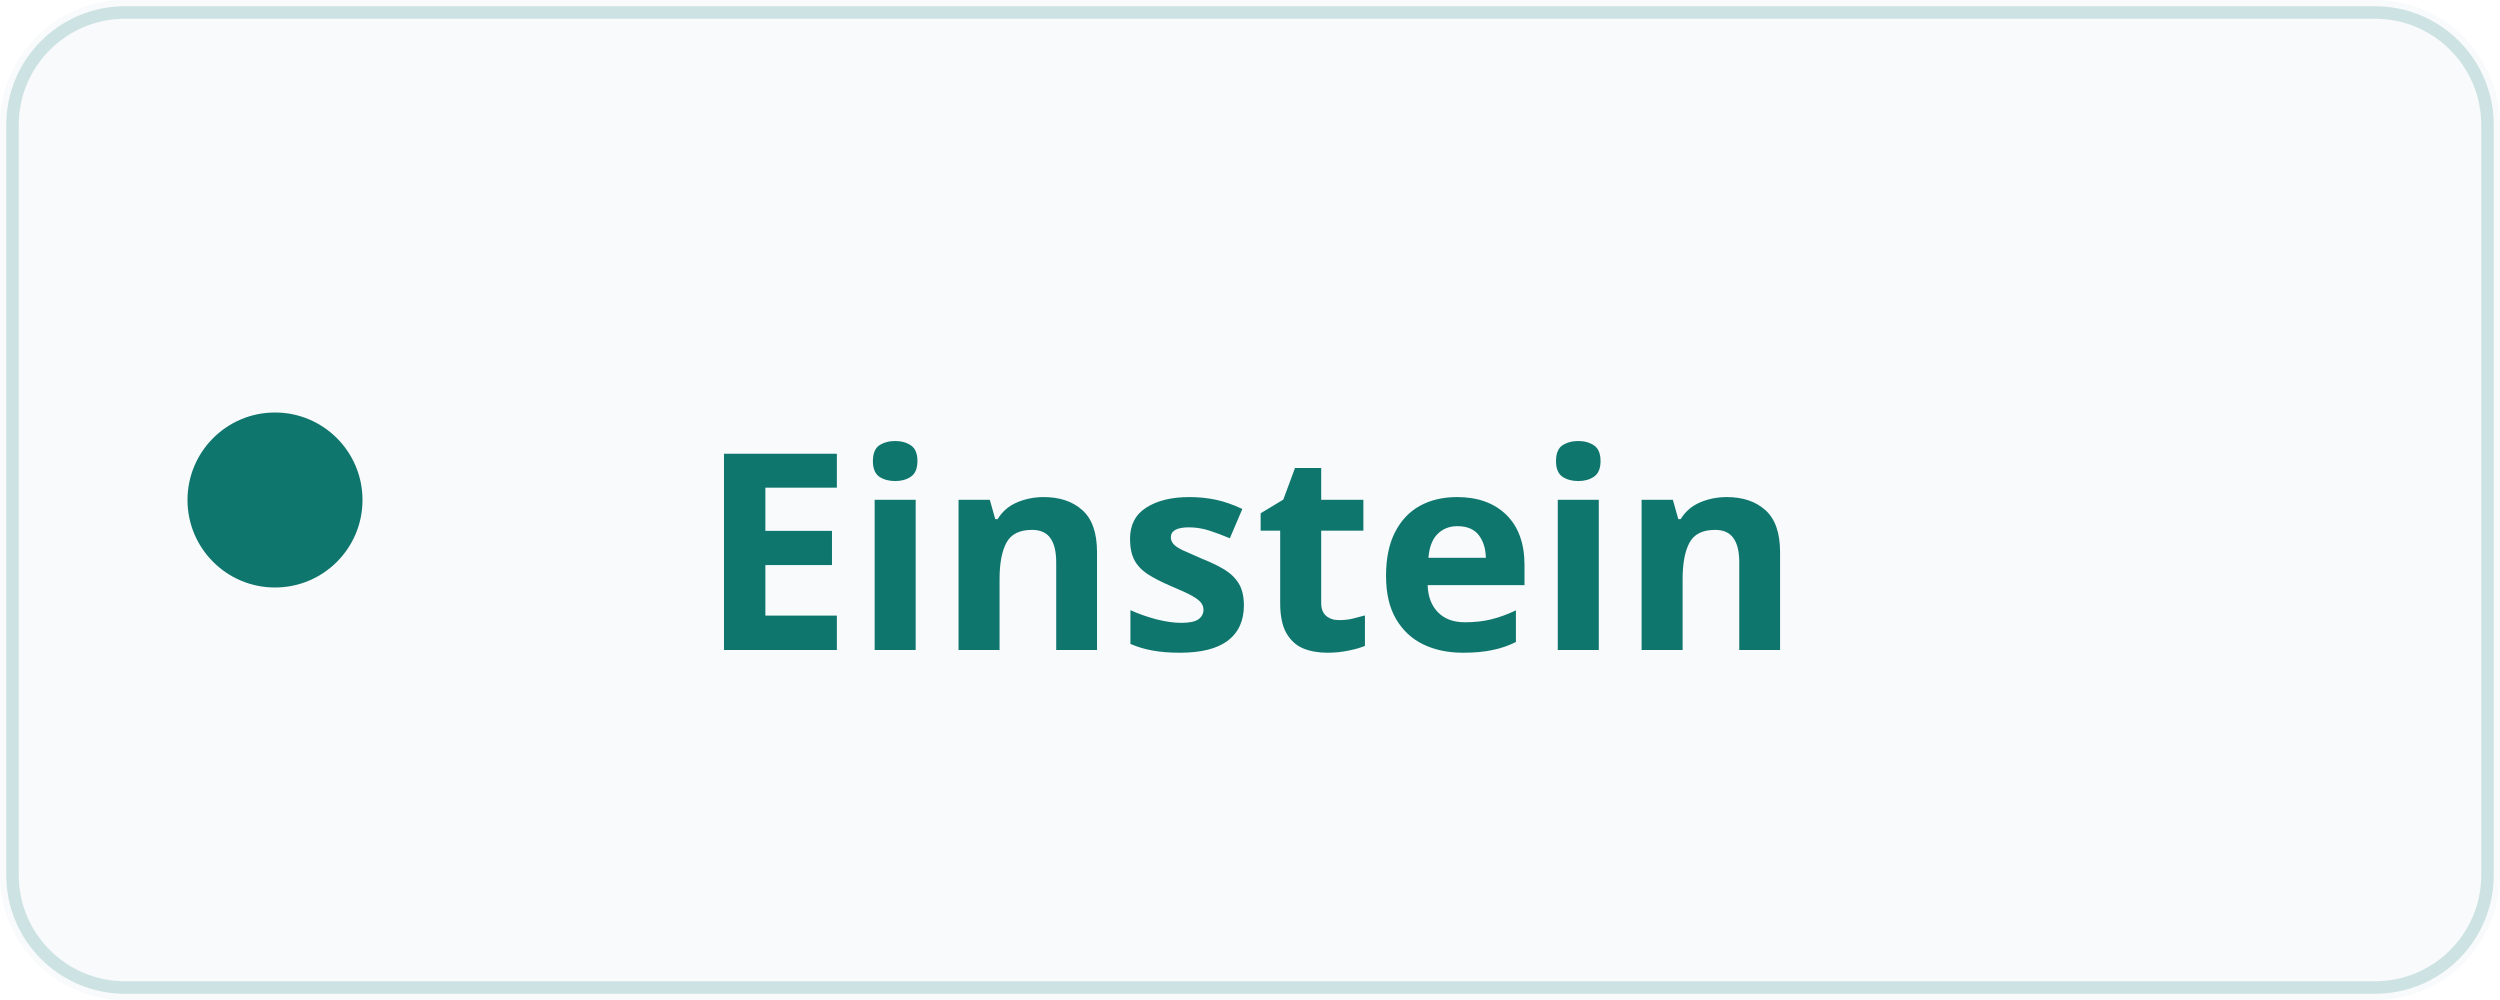
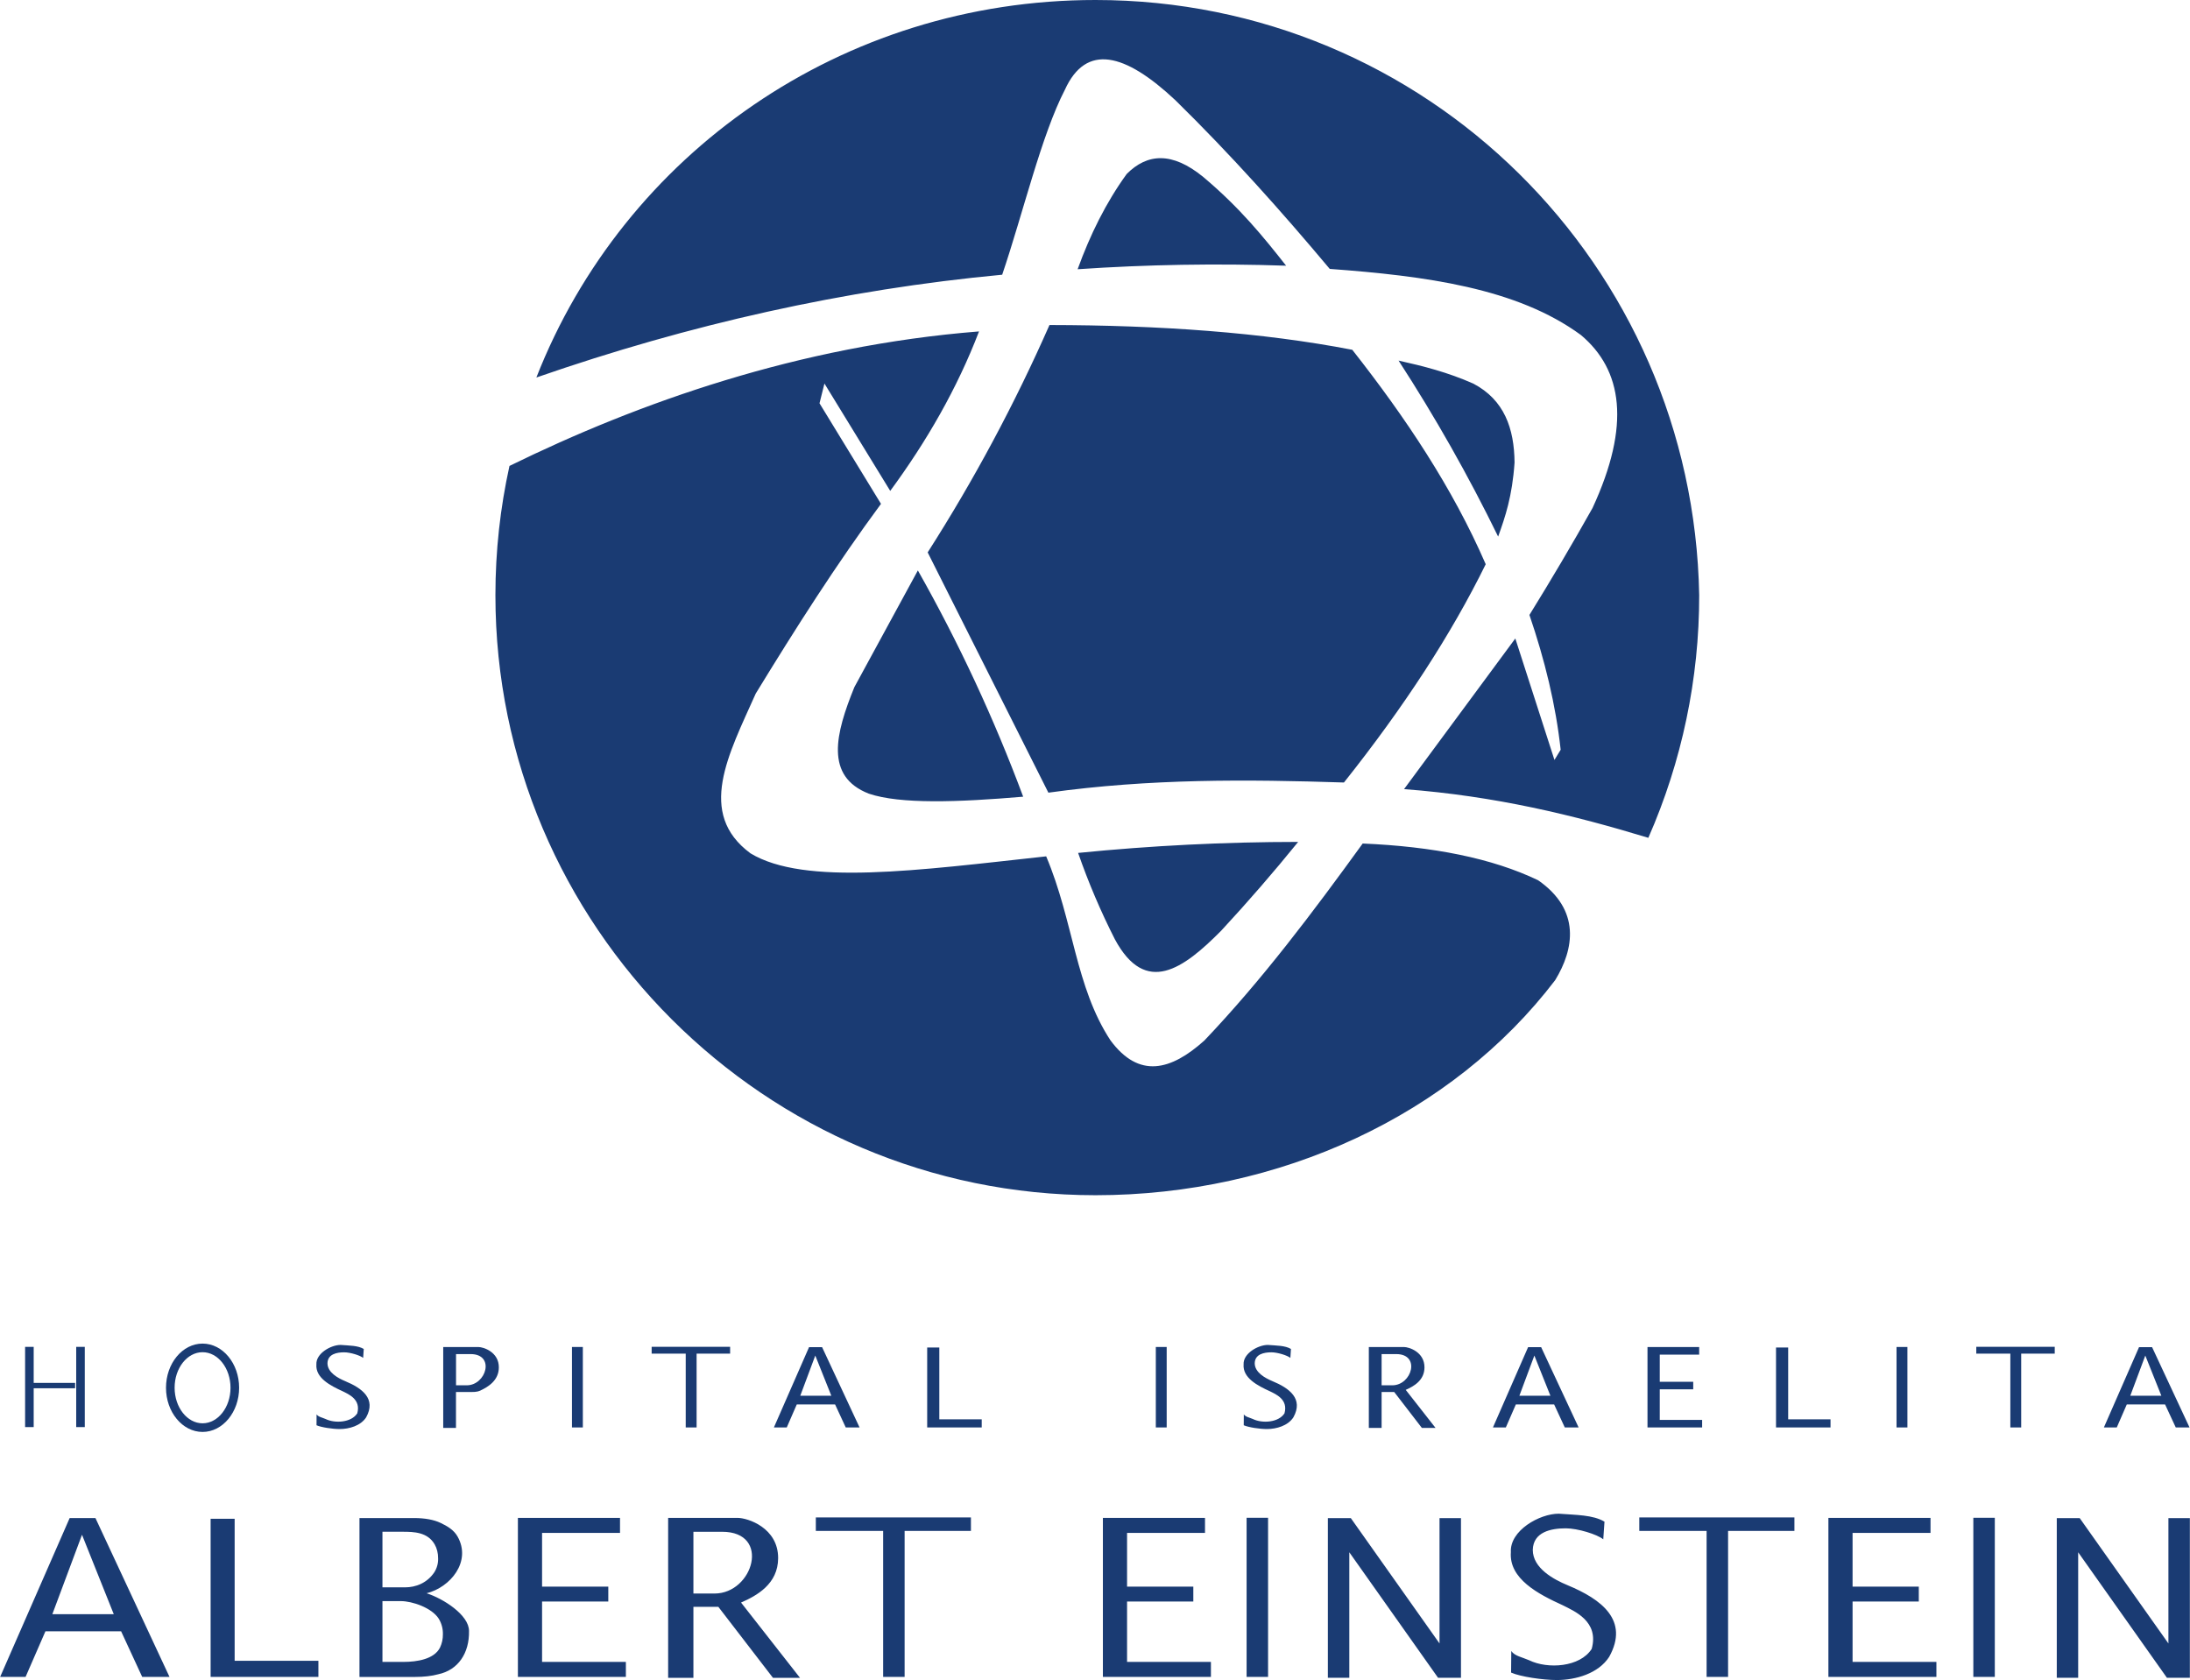
- <svg xmlns="http://www.w3.org/2000/svg" viewBox="0 0 200 80" role="img" aria-label="Einstein">
-   <rect width="200" height="80" rx="10" fill="#F8FAFC" />
-   <rect x="1" y="1" width="198" height="78" rx="9" fill="none" stroke="#0F766E" stroke-opacity="0.18" />
-   <circle cx="22" cy="40" r="7" fill="#0F766E" />
-   <text x="100" y="52" text-anchor="middle" font-family="Manrope, system-ui, sans-serif" font-size="22" font-weight="800" fill="#0F766E">Einstein</text>
+ <svg xmlns="http://www.w3.org/2000/svg" width="2500" height="1918" viewBox="0 0 80.347 61.65">
+   <g fill-rule="evenodd" clip-rule="evenodd" fill="#1a3b73">
+     <path d="M19.676 13.853c5.611-1.95 11.306-3.229 17.092-3.772.768-2.264 1.44-5.126 2.304-6.794.775-1.698 2.193-1.353 4.051.391 2.031 1.992 3.888 4.071 5.664 6.19 3.505.258 6.865.699 9.219 2.428 1.516 1.279 1.84 3.283.423 6.347a107.724 107.724 0 0 1-2.315 3.923c.562 1.649.967 3.298 1.146 4.947l-.228.374-1.436-4.457-4.082 5.528c3.366.255 6.233.958 8.963 1.787a22.073 22.073 0 0 0 1.866-8.904C62.122 9.713 52.319 0 40.192 0c-9.313 0-17.306 5.654-20.516 13.853zm37.382 22.116c-3.776 4.953-10.107 7.891-16.866 7.891-12.127 0-22.019-9.891-22.019-22.019 0-1.627.178-3.214.516-4.743 4.73-2.319 10.615-4.412 17.229-4.936-.807 2.106-1.925 4.039-3.258 5.852l-2.414-3.94-.181.725 2.256 3.691c-1.636 2.216-3.135 4.57-4.596 6.961-.997 2.235-2.18 4.393-.193 5.863 1.985 1.201 6.137.625 10.85.111 1.006 2.383 1.068 4.787 2.359 6.752 1.049 1.42 2.22 1.107 3.446.006 2.119-2.225 3.982-4.707 5.809-7.229 2.57.109 4.743.535 6.436 1.348 1.573 1.091 1.321 2.532.626 3.667zM39.536 9.88a75.026 75.026 0 0 1 7.65-.13c-.832-1.055-1.681-2.112-3.038-3.254-1.144-.937-2.056-.869-2.81-.113-.762 1.05-1.343 2.23-1.802 3.497zm11.776 3.352c.898.2 1.803.428 2.745.846 1.137.599 1.499 1.646 1.511 2.896-.086 1.25-.342 1.992-.602 2.717a61.094 61.094 0 0 0-3.654-6.459zM37.538 29.236c-2.393.204-4.513.278-5.662-.111-1.626-.633-1.225-2.204-.533-3.907l2.331-4.285a57.924 57.924 0 0 1 3.864 8.303zm2.016 2.063a81.633 81.633 0 0 1 8.074-.404 64.701 64.701 0 0 1-2.826 3.26c-1.384 1.396-2.768 2.41-3.898.316a25.412 25.412 0 0 1-1.35-3.172zm-1.051-19.372c4.05.006 7.8.27 11.111.909 1.955 2.485 3.68 5.068 4.896 7.869-1.26 2.564-2.994 5.234-5.202 8.01-3.535-.114-7.098-.148-10.845.373l-4.429-8.817a61.561 61.561 0 0 0 4.469-8.344zM55.448 60.586c.123.184.395.225.652.338.689.336 1.868.256 2.298-.414.282-1.012-.636-1.387-1.064-1.604-.892-.406-1.977-.969-1.901-1.949-.045-.789 1.049-1.41 1.756-1.41.626.049 1.256.039 1.679.293l-.045.648c-.224-.184-.94-.404-1.376-.404-.542 0-1.193.133-1.21.791 0 .674.772 1.088 1.273 1.295 1.245.516 2.276 1.287 1.53 2.631-.394.611-1.226.85-1.92.85-.515 0-1.333-.121-1.679-.273l.007-.792zM45.634 51.902c.062.092.199.113.33.17.349.17.944.131 1.162-.207.144-.514-.321-.703-.538-.812-.451-.205-1-.49-.962-.984-.022-.4.53-.715.889-.715.316.025.635.02.849.148l-.022.328c-.113-.094-.476-.205-.696-.205-.274 0-.604.068-.612.4 0 .342.391.549.645.656.63.26 1.151.65.774 1.33-.2.309-.62.43-.972.43-.26 0-.674-.062-.85-.139l.003-.4zM11.611 51.902c.062.092.199.113.33.17.349.17.945.131 1.163-.207.143-.514-.321-.703-.538-.812-.451-.205-1-.49-.962-.984-.022-.4.531-.715.888-.715.317.025.636.02.85.148l-.022.328c-.113-.094-.476-.205-.697-.205-.274 0-.604.068-.612.4 0 .342.391.549.645.656.629.26 1.151.65.774 1.33-.199.309-.62.43-.971.43-.261 0-.674-.062-.85-.139l.002-.4zM48.718 61.568v-5.859h.842l3.255 4.6v-4.6h.787v5.859h-.841l-3.256-4.605v4.605h-.787zM75.464 61.568v-5.859h.841l3.255 4.6v-4.6h.787v5.859h-.842l-3.256-4.605v4.605h-.785zM45.736 61.537v-5.84h.788v5.84h-.788zM20.982 52.383V49.43h.399v2.953h-.399zM72.402 61.537v-5.84h.788v5.84h-.788zM69.584 52.383V49.43h.399v2.953h-.399zM42.405 52.383V49.43h.399v2.953h-.399zM32.4 61.537V56.18h-2.47v-.496h5.691v.496h-2.433v5.357H32.4zM62.615 61.537V56.18h-2.47v-.496h5.692v.496h-2.434v5.357h-.788zM73.76 52.383v-2.709h-1.25v-.252h2.879v.252h-1.231v2.709h-.398zM25.156 52.383v-2.709h-1.25v-.252h2.879v.252h-1.23v2.709h-.399zM18.998 61.537v-5.836h3.747v.551h-2.86v1.971h2.43v.547h-2.43v2.216h3.075v.551h-3.962zM40.463 61.537v-5.836h3.747v.551h-2.86v1.971h2.431v.547H41.35v2.216h3.077v.551h-3.964zM67.084 61.537v-5.836h3.747v.551h-2.86v1.971h2.43v.547h-2.43v2.216h3.076v.551h-3.963zM60.446 52.383v-2.951h1.896v.279h-1.446v.996h1.228v.275h-1.228v1.123h1.555v.278h-2.005zM7.723 61.537v-5.803h.882v5.211h3.073v.592H7.723zM65.162 52.383v-2.934h.446v2.635h1.554v.299h-2zM34.016 52.383v-2.934h.445v2.635h1.556v.299h-2.001zM1.916 59.234h2.253L3.004 56.32l-1.088 2.914zM0 61.537l2.551-5.83h.946l2.718 5.83H5.213l-.774-1.674H1.662l-.729 1.674H0zM29.359 51.219h1.14l-.589-1.475-.551 1.475zm-.968 1.164l1.29-2.947h.479l1.375 2.947h-.507l-.392-.846h-1.405l-.368.846h-.472zM55.745 51.219h1.139l-.589-1.475-.55 1.475zm-.97 1.164l1.29-2.947h.479l1.375 2.947h-.507l-.392-.846h-1.404l-.368.846h-.473zM78.161 51.219h1.14l-.589-1.475-.551 1.475zm-.969 1.164l1.29-2.947h.479l1.374 2.947h-.505l-.393-.846h-1.404l-.368.846h-.473zM25.438 58.477h.774c1.425 0 2.082-2.266.282-2.266h-1.056v2.266zm-.927 3.093v-5.869h2.55c.366 0 1.491.361 1.486 1.48-.004.949-.786 1.375-1.361 1.627l2.163 2.762h-.992l-2.004-2.605h-.915v2.605h-.927zM50.689 50.836h.392c.721 0 1.053-1.146.143-1.146h-.534v1.146h-.001zm-.468 1.564v-2.969h1.29c.185 0 .754.182.752.748-.002.48-.398.695-.688.824l1.094 1.396h-.502l-1.015-1.318h-.462V52.4h-.469zM16.727 50.836h.392c.721 0 1.053-1.146.143-1.146h-.534v1.146h-.001zm-.469 1.564v-2.969h1.29c.185 0 .754.182.751.748-.002.48-.393.715-.68.85-.147.064-.249.049-.43.053h-.463V52.4h-.468zM13.185 61.537v-5.83h1.997c.406 0 .732.061.978.178.246.117.484.254.623.498.524.924-.268 1.869-1.135 2.084.612.195 1.556.797 1.556 1.381.018.818-.402 1.439-1.131 1.592-.233.064-.52.098-.859.098h-2.029v-.001zm.843-.551h.77c.503 0 1.129-.1 1.343-.527a1.11 1.11 0 0 0 .105-.49 1.05 1.05 0 0 0-.152-.568c-.258-.406-.979-.646-1.39-.646h-.676v2.231zm0-2.736h.828c.395 0 .812-.158 1.078-.557a.897.897 0 0 0 .136-.51c0-.191-.042-.363-.126-.51-.261-.451-.759-.463-1.176-.463h-.74v2.04zM.916 52.369h.315v-2.945H.916v2.945zM2.791 52.369h.315v-2.945h-.315v2.945z" />
+     <path d="M2.751 50.945v-.197H1.212v.197h1.539zM7.428 49.305c.738 0 1.341.729 1.341 1.621s-.603 1.621-1.341 1.621c-.739 0-1.342-.729-1.342-1.621s.602-1.621 1.342-1.621zm0 .316c.564 0 1.025.586 1.025 1.305s-.461 1.304-1.025 1.304c-.565 0-1.026-.586-1.026-1.305s.46-1.304 1.026-1.304z" />
+   </g>
</svg>
